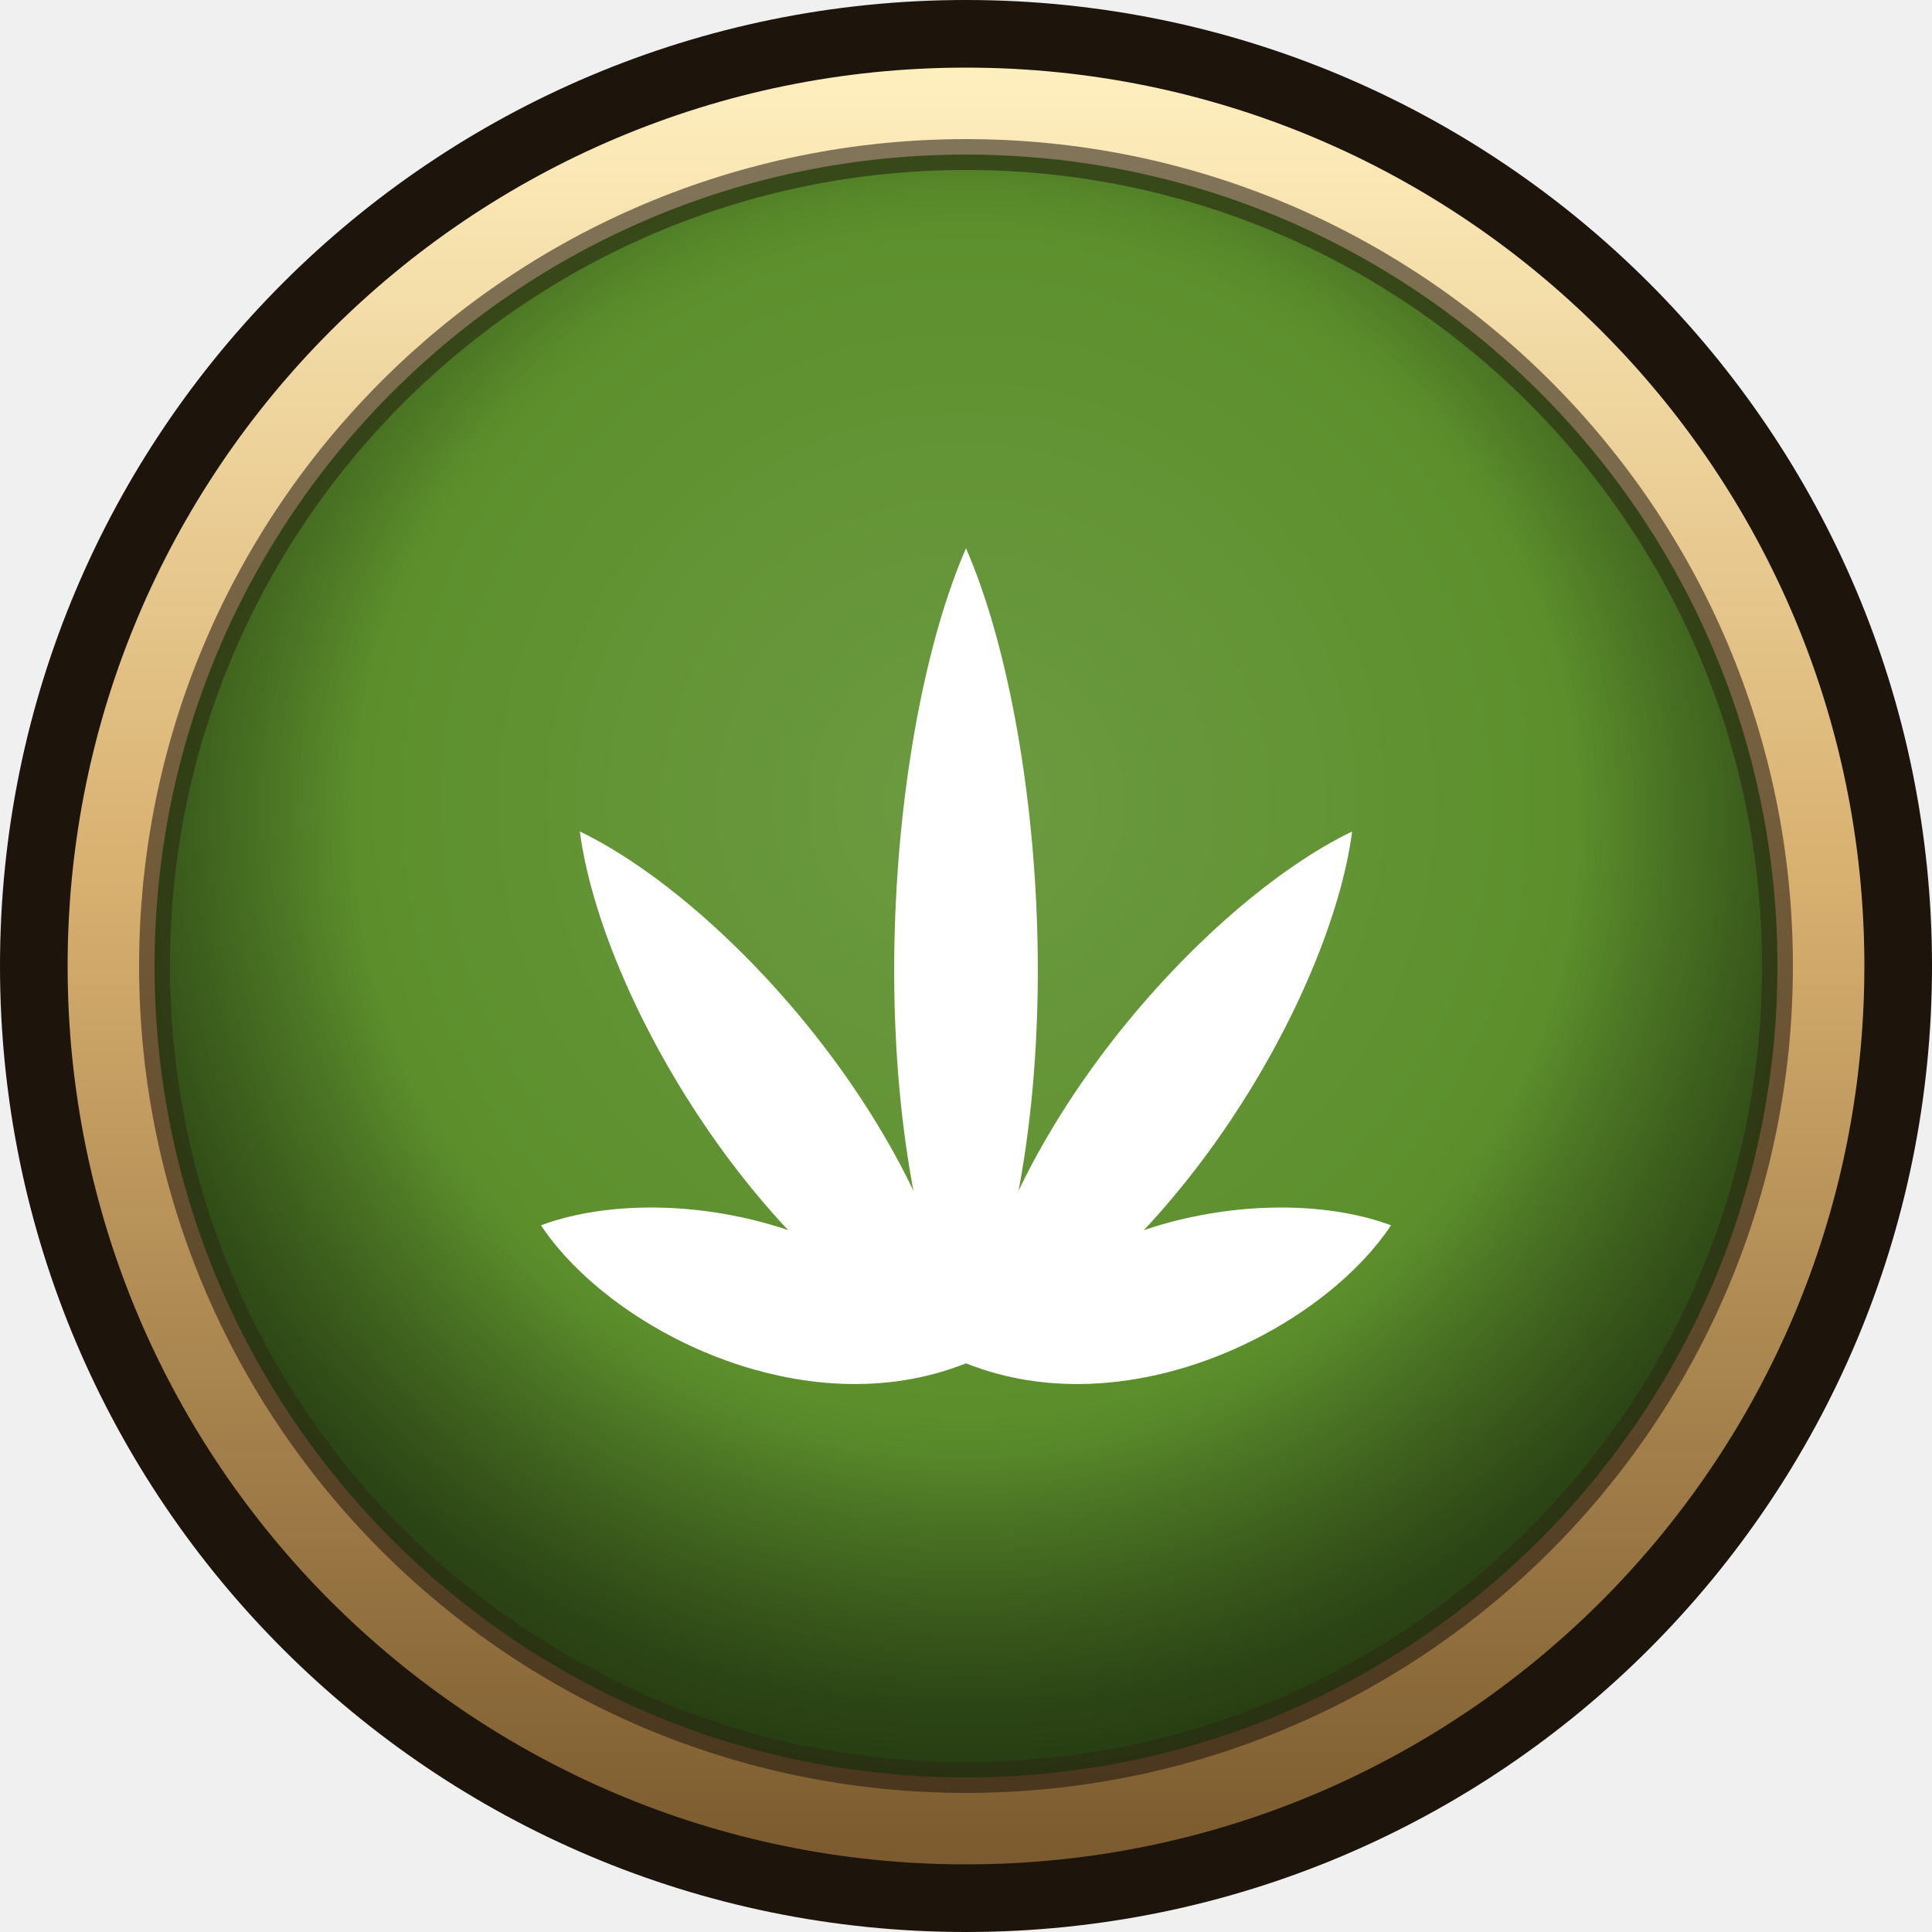
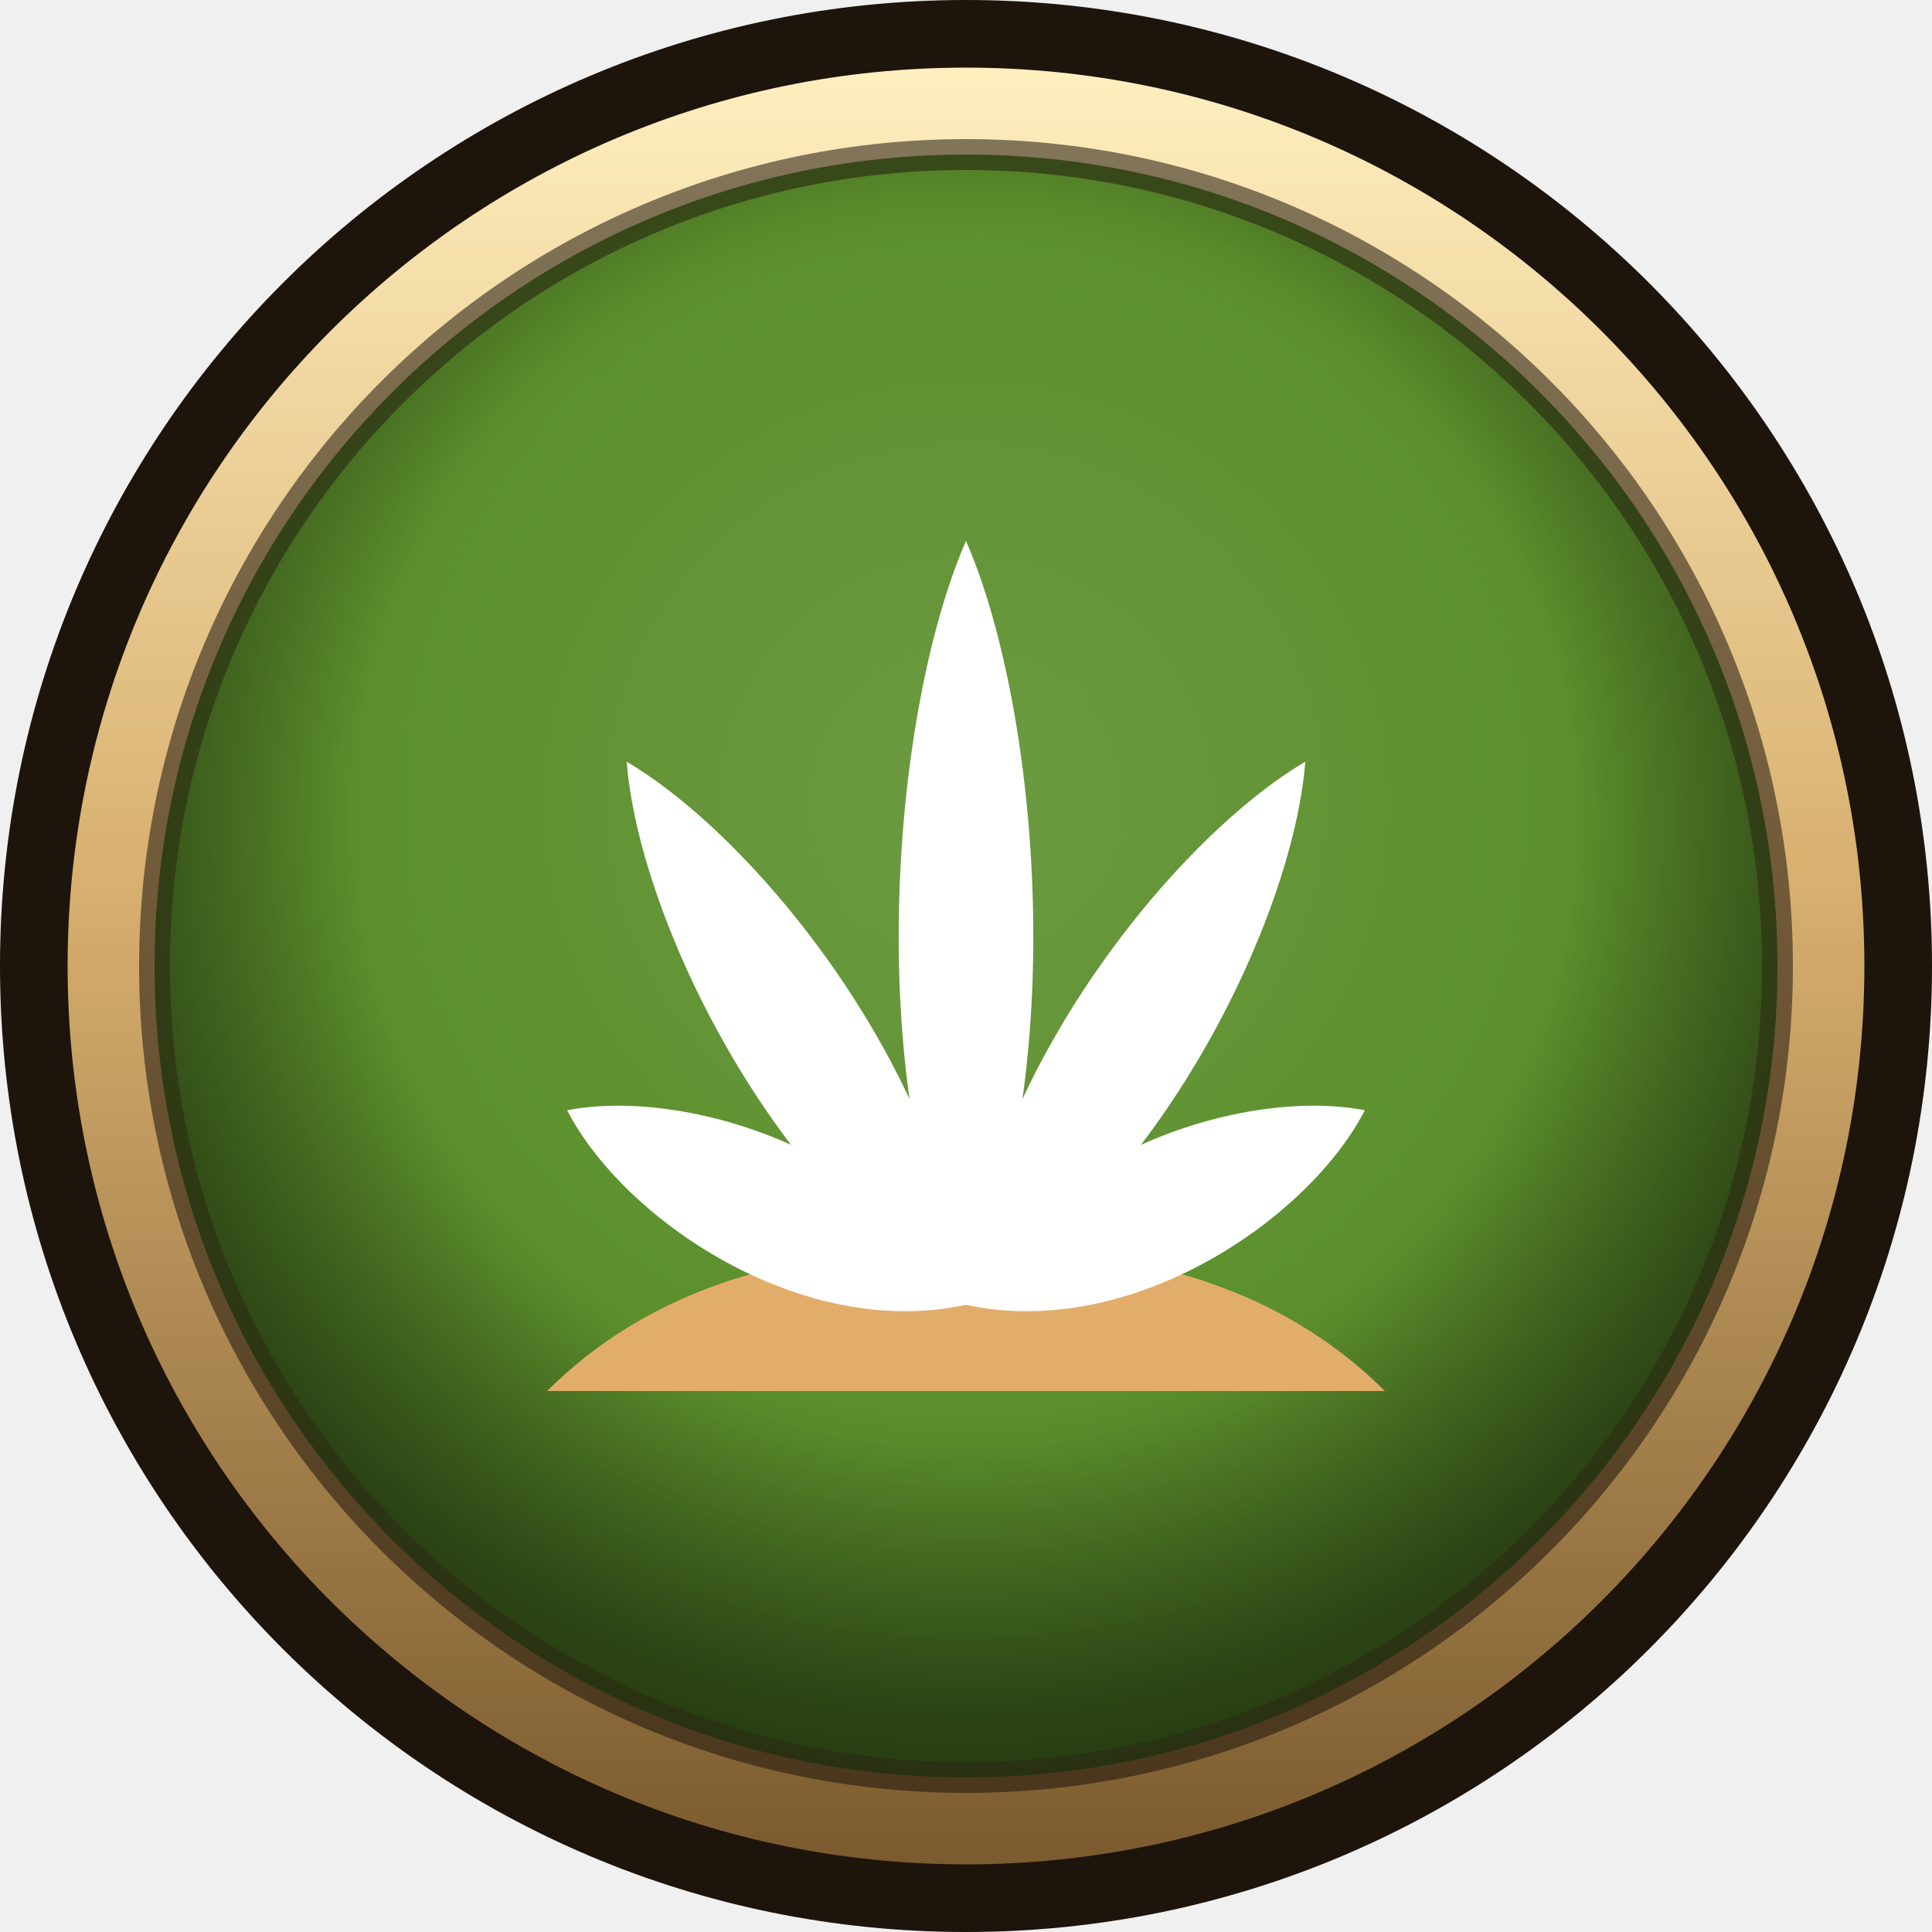
<svg xmlns="http://www.w3.org/2000/svg" viewBox="0 0 100 100" width="100" height="100">
  <defs>
    <radialGradient id="tagface-plant" cx=".5" cy=".4" r=".62">
      <stop offset="0" stop-color="#6c9a41" />
      <stop offset=".6" stop-color="#5c8f2c" />
      <stop offset="1" stop-color="#324e18" />
    </radialGradient>
    <linearGradient id="tagrim" x1="0" y1="0" x2="0" y2="1">
      <stop offset="0" stop-color="#fff0c0" />
      <stop offset=".45" stop-color="#d8b070" />
      <stop offset="1" stop-color="#7a5a2e" />
    </linearGradient>
    <radialGradient id="taginner" cx=".5" cy=".42" r=".55">
      <stop offset=".7" stop-color="#000" stop-opacity="0" />
      <stop offset="1" stop-color="#000" stop-opacity=".28" />
    </radialGradient>
  </defs>
  <circle cx="50.0" cy="50.0" r="50.0" fill="#1d140c" />
  <circle cx="50.0" cy="50.0" r="46.5" fill="url(#tagrim)" />
  <circle cx="50.0" cy="50.0" r="42.0" fill="url(#tagface-plant)" stroke="#1d140c" stroke-opacity=".55" stroke-width="1.60" />
  <circle cx="50.0" cy="50.0" r="41.2" fill="url(#taginner)" />
-   <g transform="translate(50.00 50.00) scale(2.8351) translate(-12.000 -12.746)" fill="none" stroke="#ffffff" stroke-width="1.834" stroke-linecap="round" stroke-linejoin="round">
-     <path fill="#ffffff" stroke="none" d="M12.00 20.00C10.30 17.30 6.39 16.68 4.24 17.48C5.51 19.39 9.04 21.18 12.00 20.00Z" />
-     <path fill="#ffffff" stroke="none" d="M12.00 20.00C11.53 15.89 7.65 11.59 4.95 10.29C5.34 13.27 8.23 18.29 12.00 20.00Z" />
+   <g transform="translate(50.00 50.00) scale(2.657) translate(-12.000 -13.400)" fill="none" stroke="#ffffff" stroke-width="1.957" stroke-linecap="round" stroke-linejoin="round">
+     <path fill="#e2ad6a" stroke="none" d="M3.84 21.68C6.24 19.28 9.60 18.80 12.00 19.04C14.40 18.80 17.76 19.28 20.16 21.68Z" />
+     <path fill="#ffffff" stroke="none" d="M12.00 20.00C10.56 17.03 6.57 15.76 4.23 16.21C5.32 18.33 8.78 20.70 12.00 20.00Z" />
+     <path fill="#ffffff" stroke="none" d="M12.00 20.00C11.75 15.74 8.05 10.99 5.39 9.42C5.63 12.50 8.29 17.91 12.00 20.00Z" />
    <path fill="#ffffff" stroke="none" d="M12.00 20.00C14.04 15.54 13.43 8.39 12.00 5.12C10.57 8.39 9.96 15.54 12.00 20.00Z" />
-     <path fill="#ffffff" stroke="none" d="M12.00 20.00C15.77 18.29 18.66 13.27 19.05 10.29C16.35 11.59 12.47 15.89 12.00 20.00Z" />
-     <path fill="#ffffff" stroke="none" d="M12.00 20.00C14.96 21.18 18.49 19.39 19.76 17.48C17.61 16.68 13.70 17.30 12.00 20.00Z" />
+     <path fill="#ffffff" stroke="none" d="M12.00 20.00C15.71 17.91 18.37 12.50 18.61 9.42C15.95 10.99 12.25 15.74 12.00 20.00Z" />
+     <path fill="#ffffff" stroke="none" d="M12.00 20.00C15.22 20.70 18.68 18.33 19.77 16.21C17.43 15.76 13.44 17.03 12.00 20.00Z" />
  </g>
</svg>
